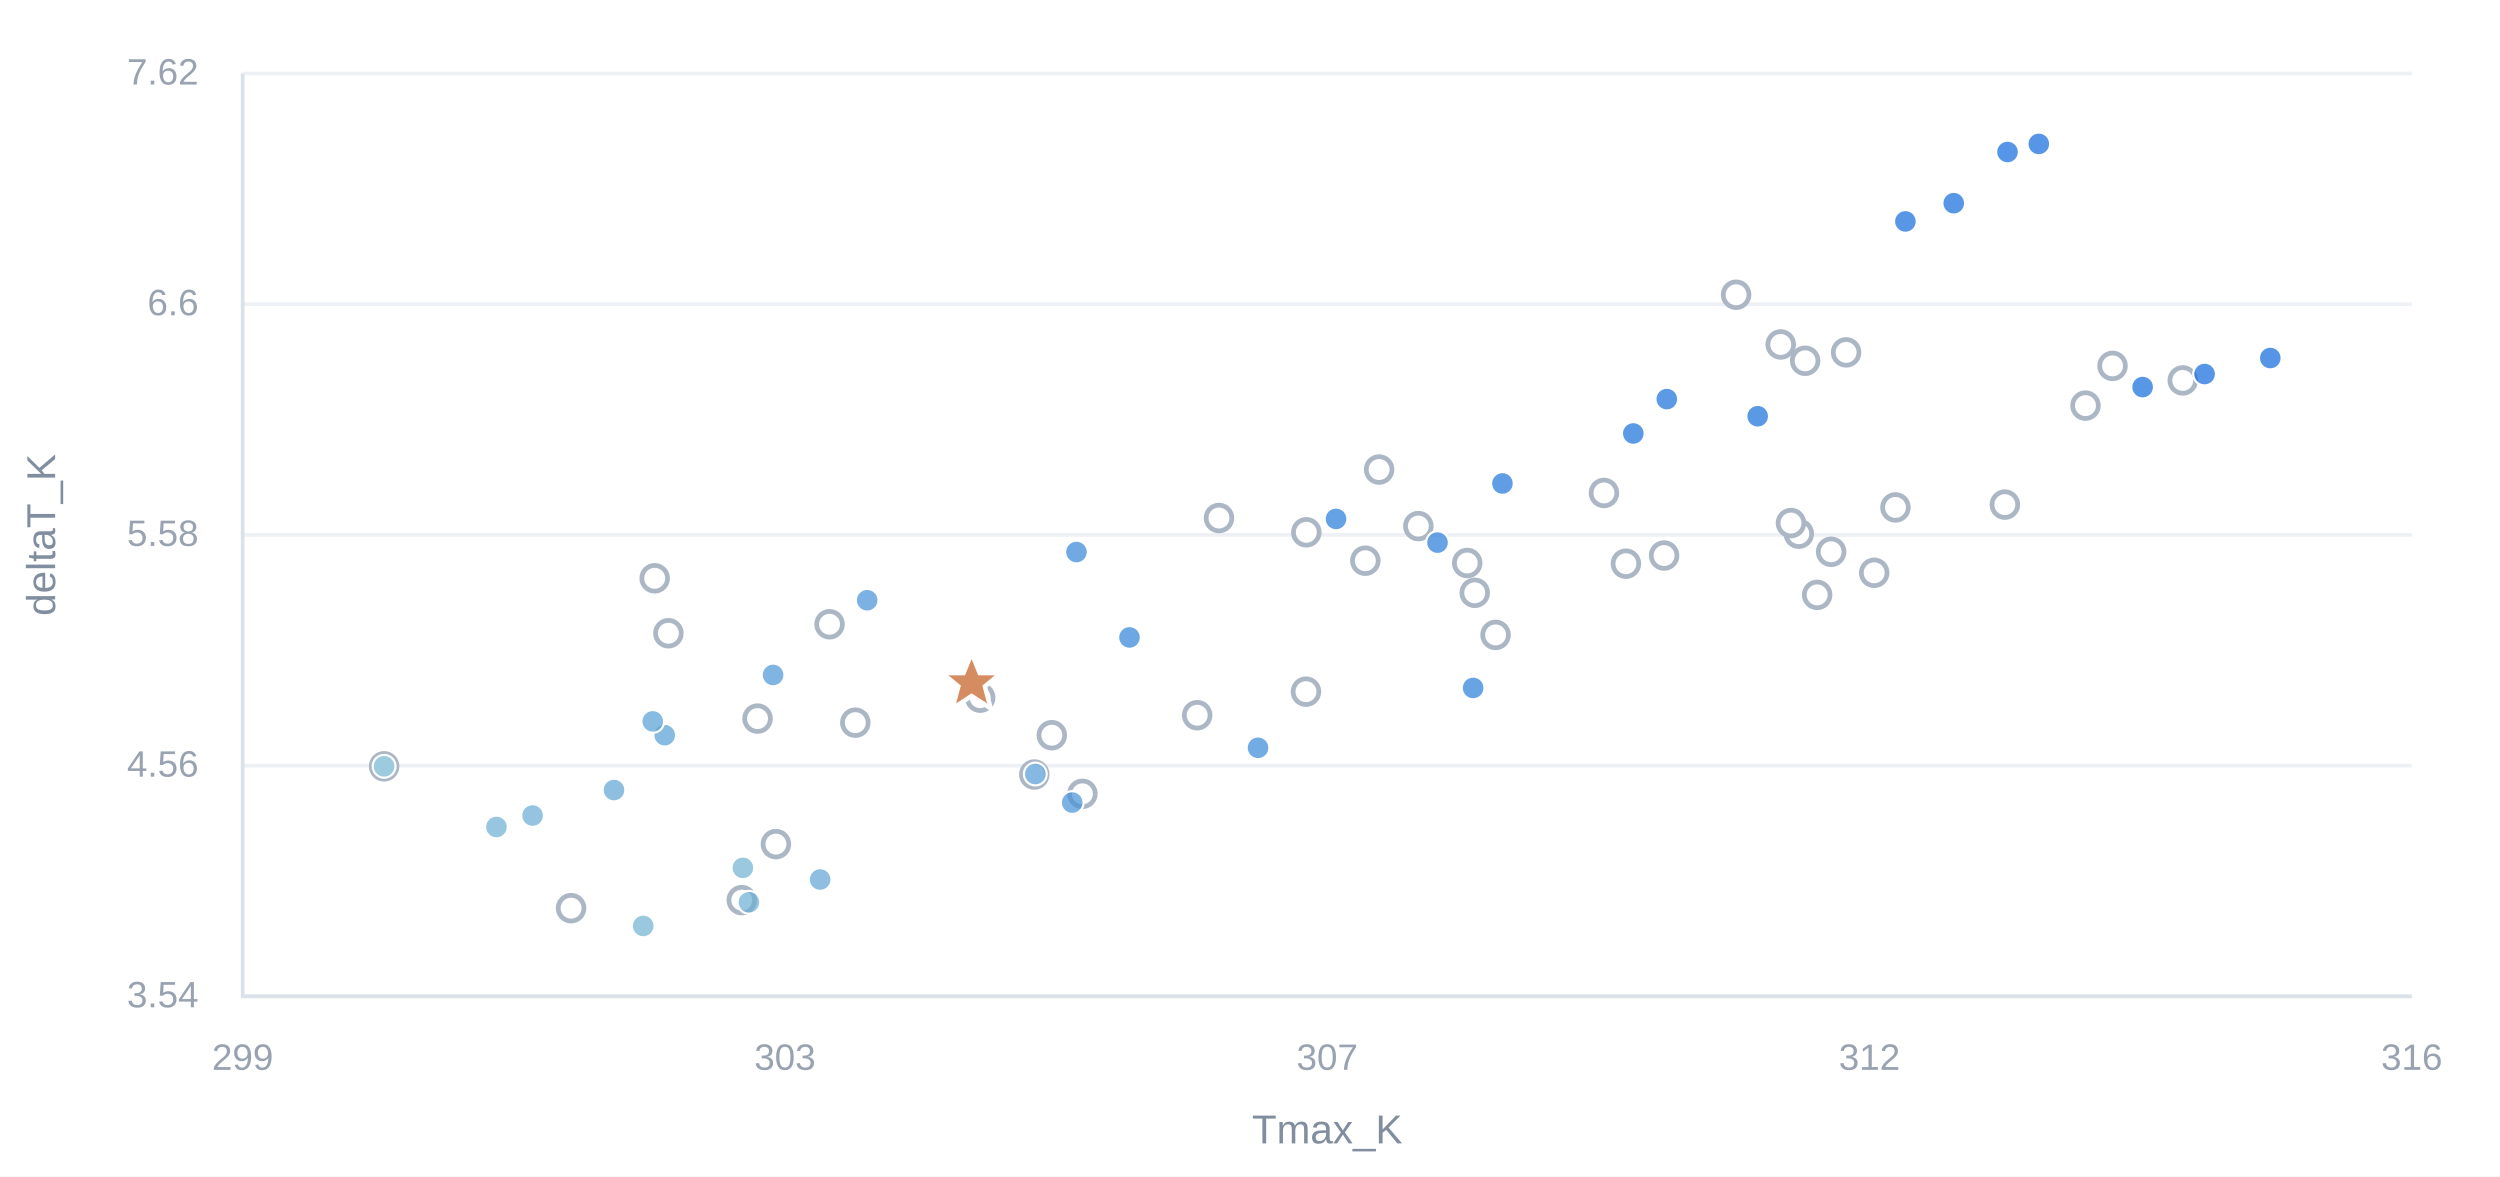
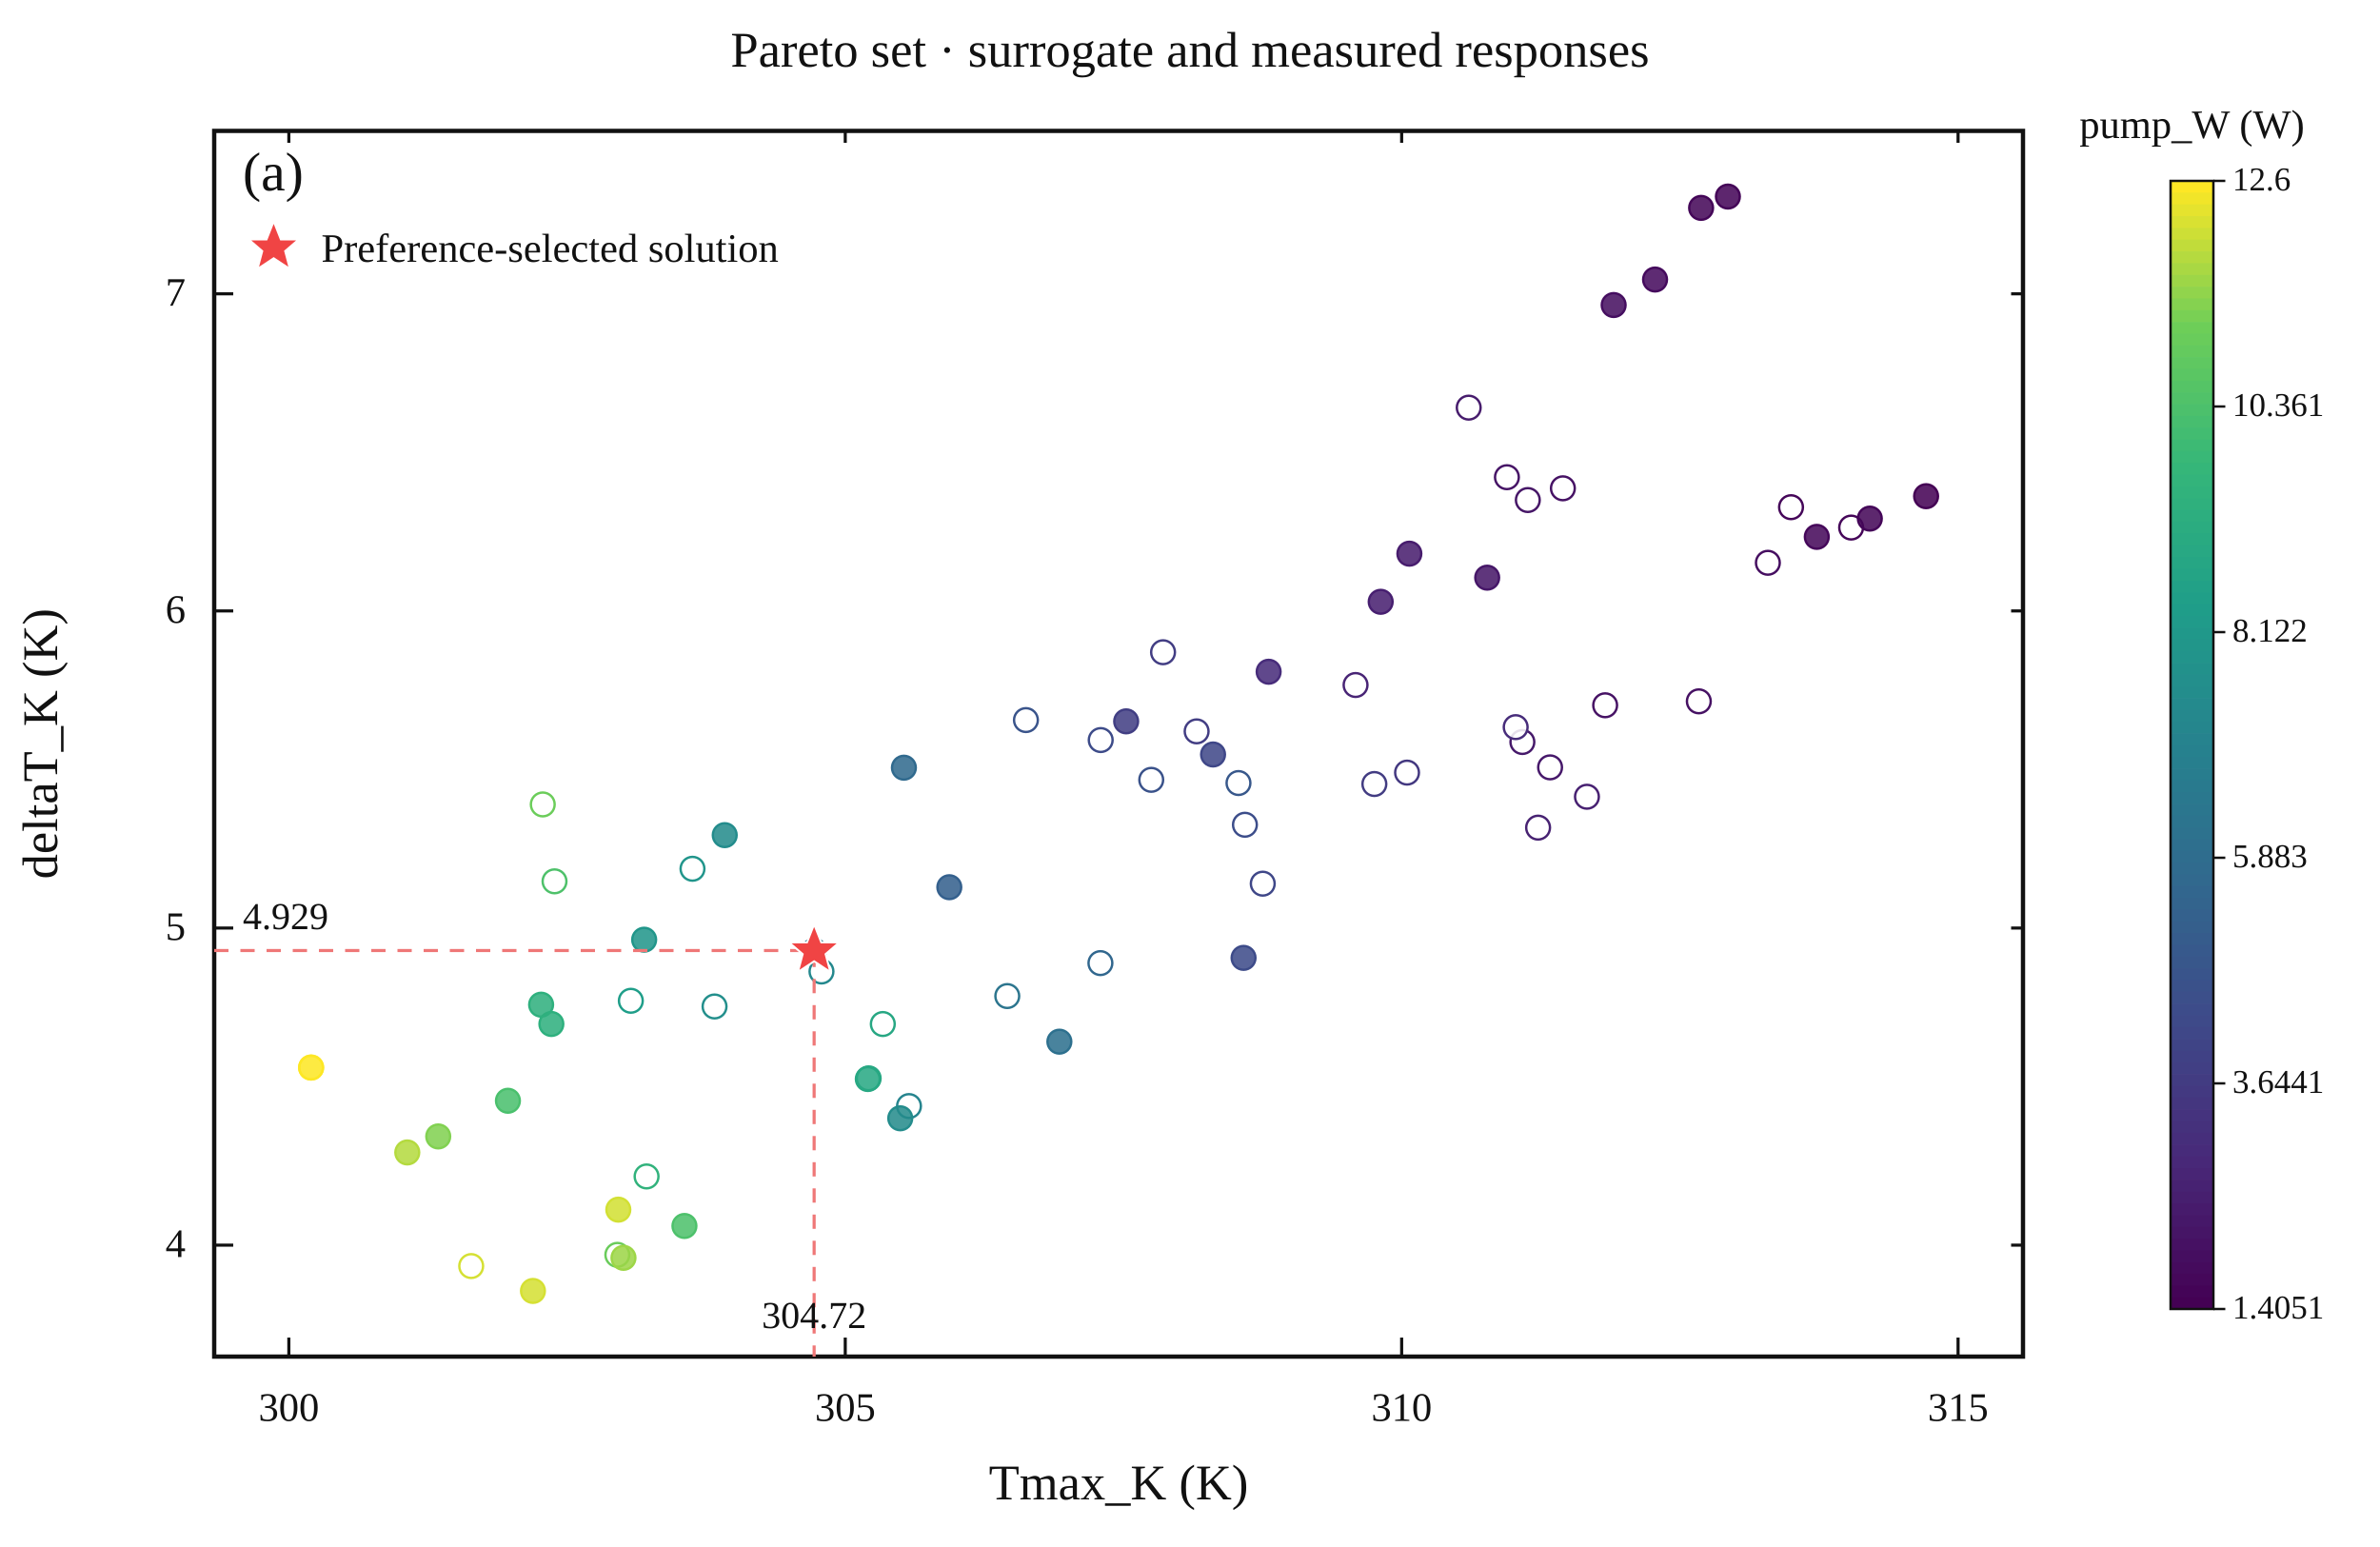
- <svg xmlns="http://www.w3.org/2000/svg" class="scatter-chart" viewBox="0 0 680 320" role="img" aria-label="Tmax_K 与 deltaT_K 的设计权衡" style="font-family:-apple-system,BlinkMacSystemFont,Segoe UI,Arial,sans-serif">
-   <rect width="680" height="320" fill="white" />
-   <path d="M66 20H656" stroke="#edf0f4" stroke-width="1" />
-   <path d="M66 82.75H656" stroke="#edf0f4" stroke-width="1" />
-   <path d="M66 145.5H656" stroke="#edf0f4" stroke-width="1" />
-   <path d="M66 208.25H656" stroke="#edf0f4" stroke-width="1" />
-   <path d="M66 271H656" stroke="#edf0f4" stroke-width="1" />
-   <path d="M66 20V271H656" fill="none" stroke="#dbe1e8" stroke-width="1" />
-   <g fill="#98a2b0" font-size="10">
-     <text x="66" y="291" text-anchor="middle">299</text>
-     <text x="54" y="23" text-anchor="end">7.62</text>
-     <text x="213.5" y="291" text-anchor="middle">303</text>
-     <text x="54" y="85.75" text-anchor="end">6.6</text>
-     <text x="361" y="291" text-anchor="middle">307</text>
-     <text x="54" y="148.5" text-anchor="end">5.58</text>
-     <text x="508.5" y="291" text-anchor="middle">312</text>
-     <text x="54" y="211.25" text-anchor="end">4.56</text>
-     <text x="656" y="291" text-anchor="middle">316</text>
-     <text x="54" y="274" text-anchor="end">3.54</text>
-   </g>
-   <circle class="point" cx="294.413" cy="215.922" r="3.5" fill="white" fill-opacity="1" stroke="#acb7c6" stroke-width="1.3" data-kind="observed" data-index="0" />
-   <circle class="point" cx="325.636" cy="194.542" r="3.5" fill="white" fill-opacity="1" stroke="#acb7c6" stroke-width="1.3" data-kind="observed" data-index="1" />
-   <circle class="point" cx="232.644" cy="196.566" r="3.5" fill="white" fill-opacity="1" stroke="#acb7c6" stroke-width="1.3" data-kind="observed" data-index="2" />
-   <circle class="point" cx="355.224" cy="188.135" r="3.5" fill="white" fill-opacity="1" stroke="#acb7c6" stroke-width="1.3" data-kind="observed" data-index="3" />
-   <circle class="point" cx="266.612" cy="189.768" r="3.5" fill="white" fill-opacity="1" stroke="#acb7c6" stroke-width="1.3" data-kind="observed" data-index="4" />
-   <circle class="point" cx="206.051" cy="195.459" r="3.5" fill="white" fill-opacity="1" stroke="#acb7c6" stroke-width="1.3" data-kind="observed" data-index="5" />
-   <circle class="point" cx="406.794" cy="172.696" r="3.5" fill="white" fill-opacity="1" stroke="#acb7c6" stroke-width="1.3" data-kind="observed" data-index="6" />
-   <circle class="point" cx="211.049" cy="229.603" r="3.5" fill="white" fill-opacity="1" stroke="#acb7c6" stroke-width="1.3" data-kind="observed" data-index="7" />
-   <circle class="point" cx="225.636" cy="169.801" r="3.5" fill="white" fill-opacity="1" stroke="#acb7c6" stroke-width="1.3" data-kind="observed" data-index="8" />
-   <circle class="point" cx="281.331" cy="210.666" r="3.5" fill="white" fill-opacity="1" stroke="#acb7c6" stroke-width="1.3" data-kind="observed" data-index="9" />
-   <circle class="point" cx="401.131" cy="161.244" r="3.5" fill="white" fill-opacity="1" stroke="#acb7c6" stroke-width="1.3" data-kind="observed" data-index="10" />
-   <circle class="point" cx="371.368" cy="152.514" r="3.5" fill="white" fill-opacity="1" stroke="#acb7c6" stroke-width="1.3" data-kind="observed" data-index="11" />
-   <circle class="point" cx="355.316" cy="144.782" r="3.5" fill="white" fill-opacity="1" stroke="#acb7c6" stroke-width="1.3" data-kind="observed" data-index="12" />
-   <circle class="point" cx="286.096" cy="199.976" r="3.5" fill="white" fill-opacity="1" stroke="#acb7c6" stroke-width="1.3" data-kind="observed" data-index="13" />
-   <circle class="point" cx="331.563" cy="140.898" r="3.5" fill="white" fill-opacity="1" stroke="#acb7c6" stroke-width="1.3" data-kind="observed" data-index="14" />
-   <circle class="point" cx="385.787" cy="143.093" r="3.5" fill="white" fill-opacity="1" stroke="#acb7c6" stroke-width="1.3" data-kind="observed" data-index="15" />
-   <circle class="point" cx="399.083" cy="153.137" r="3.5" fill="white" fill-opacity="1" stroke="#acb7c6" stroke-width="1.3" data-kind="observed" data-index="16" />
-   <circle class="point" cx="442.25" cy="153.325" r="3.5" fill="white" fill-opacity="1" stroke="#acb7c6" stroke-width="1.3" data-kind="observed" data-index="17" />
-   <circle class="point" cx="452.631" cy="151.109" r="3.5" fill="white" fill-opacity="1" stroke="#acb7c6" stroke-width="1.3" data-kind="observed" data-index="18" />
-   <circle class="point" cx="494.263" cy="161.804" r="3.5" fill="white" fill-opacity="1" stroke="#acb7c6" stroke-width="1.3" data-kind="observed" data-index="19" />
-   <circle class="point" cx="375.118" cy="127.713" r="3.5" fill="white" fill-opacity="1" stroke="#acb7c6" stroke-width="1.3" data-kind="observed" data-index="20" />
-   <circle class="point" cx="201.761" cy="244.841" r="3.5" fill="white" fill-opacity="1" stroke="#acb7c6" stroke-width="1.3" data-kind="observed" data-index="21" />
-   <circle class="point" cx="436.277" cy="134.084" r="3.5" fill="white" fill-opacity="1" stroke="#acb7c6" stroke-width="1.3" data-kind="observed" data-index="22" />
-   <circle class="point" cx="509.779" cy="155.8" r="3.5" fill="white" fill-opacity="1" stroke="#acb7c6" stroke-width="1.3" data-kind="observed" data-index="23" />
-   <circle class="point" cx="498.068" cy="150.09" r="3.5" fill="white" fill-opacity="1" stroke="#acb7c6" stroke-width="1.3" data-kind="observed" data-index="24" />
-   <circle class="point" cx="489.271" cy="145.162" r="3.5" fill="white" fill-opacity="1" stroke="#acb7c6" stroke-width="1.3" data-kind="observed" data-index="25" />
-   <circle class="point" cx="181.807" cy="172.242" r="3.5" fill="white" fill-opacity="1" stroke="#acb7c6" stroke-width="1.3" data-kind="observed" data-index="26" />
-   <circle class="point" cx="487.143" cy="142.271" r="3.5" fill="white" fill-opacity="1" stroke="#acb7c6" stroke-width="1.3" data-kind="observed" data-index="27" />
-   <circle class="point" cx="155.335" cy="247.022" r="3.5" fill="white" fill-opacity="1" stroke="#acb7c6" stroke-width="1.3" data-kind="observed" data-index="28" />
-   <circle class="point" cx="515.566" cy="138.021" r="3.5" fill="white" fill-opacity="1" stroke="#acb7c6" stroke-width="1.3" data-kind="observed" data-index="29" />
-   <circle class="point" cx="178.073" cy="157.294" r="3.5" fill="white" fill-opacity="1" stroke="#acb7c6" stroke-width="1.3" data-kind="observed" data-index="30" />
-   <circle class="point" cx="104.478" cy="208.439" r="3.5" fill="white" fill-opacity="1" stroke="#acb7c6" stroke-width="1.3" data-kind="observed" data-index="31" />
-   <circle class="point" cx="545.321" cy="137.255" r="3.5" fill="white" fill-opacity="1" stroke="#acb7c6" stroke-width="1.3" data-kind="observed" data-index="32" />
-   <circle class="point" cx="490.998" cy="98.132" r="3.5" fill="white" fill-opacity="1" stroke="#acb7c6" stroke-width="1.3" data-kind="observed" data-index="33" />
-   <circle class="point" cx="484.357" cy="93.693" r="3.5" fill="white" fill-opacity="1" stroke="#acb7c6" stroke-width="1.3" data-kind="observed" data-index="34" />
-   <circle class="point" cx="502.138" cy="95.85" r="3.5" fill="white" fill-opacity="1" stroke="#acb7c6" stroke-width="1.3" data-kind="observed" data-index="35" />
-   <circle class="point" cx="567.254" cy="110.326" r="3.5" fill="white" fill-opacity="1" stroke="#acb7c6" stroke-width="1.3" data-kind="observed" data-index="36" />
-   <circle class="point" cx="472.223" cy="80.171" r="3.5" fill="white" fill-opacity="1" stroke="#acb7c6" stroke-width="1.3" data-kind="observed" data-index="37" />
-   <circle class="point" cx="574.61" cy="99.519" r="3.5" fill="white" fill-opacity="1" stroke="#acb7c6" stroke-width="1.3" data-kind="observed" data-index="38" />
-   <circle class="point" cx="593.712" cy="103.479" r="3.5" fill="white" fill-opacity="1" stroke="#acb7c6" stroke-width="1.3" data-kind="observed" data-index="39" />
-   <circle class="point" cx="264.278" cy="185.693" r="3.1" fill="rgb(61,139,215)" fill-opacity="0.7" stroke="white" stroke-width="0.6" data-kind="predicted" data-index="0" />
-   <circle class="point" cx="342.185" cy="203.405" r="3.1" fill="rgb(56,136,216)" fill-opacity="0.7" stroke="white" stroke-width="0.6" data-kind="predicted" data-index="1" />
-   <circle class="point" cx="307.222" cy="173.384" r="3.1" fill="rgb(49,131,217)" fill-opacity="0.7" stroke="white" stroke-width="0.6" data-kind="predicted" data-index="2" />
-   <circle class="point" cx="291.638" cy="218.298" r="3.1" fill="rgb(69,146,215)" fill-opacity="0.7" stroke="white" stroke-width="0.6" data-kind="predicted" data-index="3" />
-   <circle class="point" cx="400.696" cy="187.119" r="3.1" fill="rgb(41,124,217)" fill-opacity="0.7" stroke="white" stroke-width="0.6" data-kind="predicted" data-index="4" />
-   <circle class="point" cx="210.281" cy="183.585" r="3.1" fill="rgb(74,149,214)" fill-opacity="0.7" stroke="white" stroke-width="0.6" data-kind="predicted" data-index="5" />
-   <circle class="point" cx="292.797" cy="150.154" r="3.1" fill="rgb(53,134,216)" fill-opacity="0.7" stroke="white" stroke-width="0.6" data-kind="predicted" data-index="6" />
-   <circle class="point" cx="235.878" cy="163.264" r="3.1" fill="rgb(69,146,215)" fill-opacity="0.7" stroke="white" stroke-width="0.6" data-kind="predicted" data-index="7" />
-   <circle class="point" cx="180.804" cy="199.968" r="3.1" fill="rgb(86,158,213)" fill-opacity="0.7" stroke="white" stroke-width="0.6" data-kind="predicted" data-index="8" />
-   <circle class="point" cx="281.6" cy="210.536" r="3.1" fill="rgb(82,156,213)" fill-opacity="0.7" stroke="white" stroke-width="0.6" data-kind="predicted" data-index="9" />
-   <circle class="point" cx="177.55" cy="196.217" r="3.1" fill="rgb(86,159,213)" fill-opacity="0.7" stroke="white" stroke-width="0.6" data-kind="predicted" data-index="10" />
-   <circle class="point" cx="363.4" cy="141.145" r="3.1" fill="rgb(36,121,218)" fill-opacity="0.7" stroke="white" stroke-width="0.6" data-kind="predicted" data-index="11" />
-   <circle class="point" cx="391.004" cy="147.586" r="3.1" fill="rgb(39,123,218)" fill-opacity="0.7" stroke="white" stroke-width="0.6" data-kind="predicted" data-index="12" />
-   <circle class="point" cx="167.006" cy="214.892" r="3.1" fill="rgb(95,165,212)" fill-opacity="0.7" stroke="white" stroke-width="0.6" data-kind="predicted" data-index="13" />
-   <circle class="point" cx="223.079" cy="239.228" r="3.1" fill="rgb(95,165,212)" fill-opacity="0.7" stroke="white" stroke-width="0.6" data-kind="predicted" data-index="14" />
-   <circle class="point" cx="408.665" cy="131.504" r="3.1" fill="rgb(29,116,219)" fill-opacity="0.7" stroke="white" stroke-width="0.6" data-kind="predicted" data-index="15" />
-   <circle class="point" cx="144.865" cy="221.824" r="3.1" fill="rgb(104,172,211)" fill-opacity="0.7" stroke="white" stroke-width="0.6" data-kind="predicted" data-index="16" />
-   <circle class="point" cx="203.715" cy="245.422" r="3.1" fill="rgb(107,174,211)" fill-opacity="0.7" stroke="white" stroke-width="0.6" data-kind="predicted" data-index="17" />
-   <circle class="point" cx="135.032" cy="224.94" r="3.1" fill="rgb(109,175,211)" fill-opacity="0.7" stroke="white" stroke-width="0.6" data-kind="predicted" data-index="18" />
-   <circle class="point" cx="174.953" cy="251.856" r="3.1" fill="rgb(111,177,210)" fill-opacity="0.7" stroke="white" stroke-width="0.6" data-kind="predicted" data-index="19" />
-   <circle class="point" cx="444.259" cy="117.907" r="3.1" fill="rgb(25,112,219)" fill-opacity="0.7" stroke="white" stroke-width="0.6" data-kind="predicted" data-index="20" />
-   <circle class="point" cx="202.071" cy="236.056" r="3.1" fill="rgb(111,177,210)" fill-opacity="0.7" stroke="white" stroke-width="0.6" data-kind="predicted" data-index="21" />
-   <circle class="point" cx="104.478" cy="208.439" r="3.1" fill="rgb(115,180,210)" fill-opacity="0.7" stroke="white" stroke-width="0.6" data-kind="predicted" data-index="22" />
-   <circle class="point" cx="453.369" cy="108.555" r="3.1" fill="rgb(24,111,219)" fill-opacity="0.7" stroke="white" stroke-width="0.6" data-kind="predicted" data-index="23" />
-   <circle class="point" cx="478.09" cy="113.218" r="3.1" fill="rgb(22,110,219)" fill-opacity="0.7" stroke="white" stroke-width="0.6" data-kind="predicted" data-index="24" />
-   <circle class="point" cx="582.795" cy="105.287" r="3.1" fill="rgb(17,107,220)" fill-opacity="0.7" stroke="white" stroke-width="0.6" data-kind="predicted" data-index="25" />
-   <circle class="point" cx="599.649" cy="101.738" r="3.1" fill="rgb(16,106,220)" fill-opacity="0.7" stroke="white" stroke-width="0.6" data-kind="predicted" data-index="26" />
-   <circle class="point" cx="617.522" cy="97.384" r="3.1" fill="rgb(15,105,220)" fill-opacity="0.7" stroke="white" stroke-width="0.6" data-kind="predicted" data-index="27" />
-   <circle class="point" cx="518.269" cy="60.227" r="3.1" fill="rgb(19,108,220)" fill-opacity="0.7" stroke="white" stroke-width="0.6" data-kind="predicted" data-index="28" />
-   <circle class="point" cx="531.419" cy="55.27" r="3.1" fill="rgb(18,107,220)" fill-opacity="0.7" stroke="white" stroke-width="0.6" data-kind="predicted" data-index="29" />
-   <circle class="point" cx="546.045" cy="41.344" r="3.1" fill="rgb(16,106,220)" fill-opacity="0.7" stroke="white" stroke-width="0.6" data-kind="predicted" data-index="30" />
-   <circle class="point" cx="554.558" cy="39.144" r="3.1" fill="rgb(16,106,220)" fill-opacity="0.7" stroke="white" stroke-width="0.6" data-kind="predicted" data-index="31" />
-   <path d="M0-8 2.2-2.6 8-2.6 3.6 1 5.2 7 0 3.6-5.2 7-3.6 1-8-2.6-2.2-2.6Z" transform="translate(264.2778 185.6931)" fill="#d68c61" stroke="white" stroke-width="1.2" />
-   <text x="361" y="311" fill="#818e9f" text-anchor="middle" font-size="11">Tmax_K</text>
-   <text transform="translate(15 145.5) rotate(-90)" fill="#818e9f" text-anchor="middle" font-size="11">deltaT_K</text>
+ <svg xmlns="http://www.w3.org/2000/svg" class="scientific-main-chart" viewBox="0 0 1000 650" width="1000" height="650" role="img" aria-label="Pareto set · surrogate and measured responses" style="font-family:Times New Roman,Times New Roman,Microsoft YaHei,serif">
+   <rect width="1000" height="650" fill="white" />
+   <rect x="90" y="55" width="760" height="515" fill="none" stroke="#111" stroke-width="1.8" />
+   <path d="M121.363 570v-8M121.363 55v5" stroke="#111" stroke-width="1.3" />
+   <text x="121.363" y="597" font-size="17" fill="#111" text-anchor="middle">300</text>
+   <path d="M355.148 570v-8M355.148 55v5" stroke="#111" stroke-width="1.3" />
+   <text x="355.148" y="597" font-size="17" fill="#111" text-anchor="middle">305</text>
+   <path d="M588.932 570v-8M588.932 55v5" stroke="#111" stroke-width="1.3" />
+   <text x="588.932" y="597" font-size="17" fill="#111" text-anchor="middle">310</text>
+   <path d="M822.717 570v-8M822.717 55v5" stroke="#111" stroke-width="1.3" />
+   <text x="822.717" y="597" font-size="17" fill="#111" text-anchor="middle">315</text>
+   <path d="M90 523.171h8M850 523.171h-5" stroke="#111" stroke-width="1.3" />
+   <text x="78" y="528.171" font-size="17" fill="#111" text-anchor="end">4</text>
+   <path d="M90 389.932h8M850 389.932h-5" stroke="#111" stroke-width="1.3" />
+   <text x="78" y="394.932" font-size="17" fill="#111" text-anchor="end">5</text>
+   <path d="M90 256.693h8M850 256.693h-5" stroke="#111" stroke-width="1.3" />
+   <text x="78" y="261.693" font-size="17" fill="#111" text-anchor="end">6</text>
+   <path d="M90 123.454h8M850 123.454h-5" stroke="#111" stroke-width="1.3" />
+   <text x="78" y="128.454" font-size="17" fill="#111" text-anchor="end">7</text>
+   <text x="470" y="630" font-size="21" fill="#111" text-anchor="middle">Tmax_K (K)</text>
+   <text transform="translate(24 312.5) rotate(-90)" font-size="21" fill="#111" text-anchor="middle">deltaT_K (K)</text>
+   <text x="500" y="28" font-size="21" fill="#111" text-anchor="middle">Pareto set · surrogate and measured responses</text>
+   <text x="102" y="80" font-size="23" fill="#111" text-anchor="start">(a)</text>
+   <circle class="point" data-kind="observed" data-index="0" cx="381.93" cy="464.732" r="5" fill="white" stroke="rgb(38,132,142)" stroke-width="1" fill-opacity=".86" />
+   <circle class="point" data-kind="observed" data-index="1" cx="423.226" cy="418.515" r="5" fill="white" stroke="rgb(44,117,142)" stroke-width="1" fill-opacity=".86" />
+   <circle class="point" data-kind="observed" data-index="2" cx="300.232" cy="422.889" r="5" fill="white" stroke="rgb(35,143,140)" stroke-width="1" fill-opacity=".86" />
+   <circle class="point" data-kind="observed" data-index="3" cx="462.36" cy="404.664" r="5" fill="white" stroke="rgb(49,103,142)" stroke-width="1" fill-opacity=".86" />
+   <circle class="point" data-kind="observed" data-index="4" cx="345.158" cy="408.194" r="5" fill="white" stroke="rgb(36,136,141)" stroke-width="1" fill-opacity=".86" />
+   <circle class="point" data-kind="observed" data-index="5" cx="265.058" cy="420.496" r="5" fill="white" stroke="rgb(31,158,137)" stroke-width="1" fill-opacity=".86" />
+   <circle class="point" data-kind="observed" data-index="6" cx="530.57" cy="371.291" r="5" fill="white" stroke="rgb(63,71,136)" stroke-width="1" fill-opacity=".86" />
+   <circle class="point" data-kind="observed" data-index="7" cx="271.669" cy="494.307" r="5" fill="white" stroke="rgb(49,178,124)" stroke-width="1" fill-opacity=".86" />
+   <circle class="point" data-kind="observed" data-index="8" cx="290.962" cy="365.031" r="5" fill="white" stroke="rgb(33,149,139)" stroke-width="1" fill-opacity=".86" />
+   <circle class="point" data-kind="observed" data-index="9" cx="364.626" cy="453.371" r="5" fill="white" stroke="rgb(40,168,131)" stroke-width="1" fill-opacity=".86" />
+   <circle class="point" data-kind="observed" data-index="10" cx="523.078" cy="346.534" r="5" fill="white" stroke="rgb(60,77,138)" stroke-width="1" fill-opacity=".86" />
+   <circle class="point" data-kind="observed" data-index="11" cx="483.714" cy="327.662" r="5" fill="white" stroke="rgb(58,82,138)" stroke-width="1" fill-opacity=".86" />
+   <circle class="point" data-kind="observed" data-index="12" cx="462.482" cy="310.948" r="5" fill="white" stroke="rgb(61,75,137)" stroke-width="1" fill-opacity=".86" />
+   <circle class="point" data-kind="observed" data-index="13" cx="370.929" cy="430.261" r="5" fill="white" stroke="rgb(39,167,131)" stroke-width="1" fill-opacity=".86" />
+   <circle class="point" data-kind="observed" data-index="14" cx="431.065" cy="302.552" r="5" fill="white" stroke="rgb(58,84,139)" stroke-width="1" fill-opacity=".86" />
+   <circle class="point" data-kind="observed" data-index="15" cx="502.784" cy="307.296" r="5" fill="white" stroke="rgb(66,61,131)" stroke-width="1" fill-opacity=".86" />
+   <circle class="point" data-kind="observed" data-index="16" cx="520.37" cy="329.008" r="5" fill="white" stroke="rgb(56,88,139)" stroke-width="1" fill-opacity=".86" />
+   <circle class="point" data-kind="observed" data-index="17" cx="577.464" cy="329.416" r="5" fill="white" stroke="rgb(66,60,130)" stroke-width="1" fill-opacity=".86" />
+   <circle class="point" data-kind="observed" data-index="18" cx="591.195" cy="324.626" r="5" fill="white" stroke="rgb(67,56,128)" stroke-width="1" fill-opacity=".86" />
+   <circle class="point" data-kind="observed" data-index="19" cx="646.258" cy="347.744" r="5" fill="white" stroke="rgb(71,34,114)" stroke-width="1" fill-opacity=".86" />
+   <circle class="point" data-kind="observed" data-index="20" cx="488.673" cy="274.049" r="5" fill="white" stroke="rgb(66,61,131)" stroke-width="1" fill-opacity=".86" />
+   <circle class="point" data-kind="observed" data-index="21" cx="259.385" cy="527.246" r="5" fill="white" stroke="rgb(106,204,91)" stroke-width="1" fill-opacity=".86" />
+   <circle class="point" data-kind="observed" data-index="22" cx="569.564" cy="287.822" r="5" fill="white" stroke="rgb(72,36,117)" stroke-width="1" fill-opacity=".86" />
+   <circle class="point" data-kind="observed" data-index="23" cx="666.781" cy="334.767" r="5" fill="white" stroke="rgb(71,32,113)" stroke-width="1" fill-opacity=".86" />
+   <circle class="point" data-kind="observed" data-index="24" cx="651.292" cy="322.422" r="5" fill="white" stroke="rgb(70,24,106)" stroke-width="1" fill-opacity=".86" />
+   <circle class="point" data-kind="observed" data-index="25" cx="639.656" cy="311.77" r="5" fill="white" stroke="rgb(70,25,106)" stroke-width="1" fill-opacity=".86" />
+   <circle class="point" data-kind="observed" data-index="26" cx="232.993" cy="370.309" r="5" fill="white" stroke="rgb(78,193,106)" stroke-width="1" fill-opacity=".86" />
+   <circle class="point" data-kind="observed" data-index="27" cx="636.842" cy="305.52" r="5" fill="white" stroke="rgb(71,44,122)" stroke-width="1" fill-opacity=".86" />
+   <circle class="point" data-kind="observed" data-index="28" cx="197.979" cy="531.96" r="5" fill="white" stroke="rgb(213,224,51)" stroke-width="1" fill-opacity=".86" />
+   <circle class="point" data-kind="observed" data-index="29" cx="674.435" cy="296.332" r="5" fill="white" stroke="rgb(70,18,100)" stroke-width="1" fill-opacity=".86" />
+   <circle class="point" data-kind="observed" data-index="30" cx="228.054" cy="337.995" r="5" fill="white" stroke="rgb(107,205,90)" stroke-width="1" fill-opacity=".86" />
+   <circle class="point" data-kind="observed" data-index="31" cx="130.714" cy="448.557" r="5" fill="white" stroke="rgb(253,231,37)" stroke-width="1" fill-opacity=".86" />
+   <circle class="point" data-kind="observed" data-index="32" cx="713.79" cy="294.678" r="5" fill="white" stroke="rgb(70,17,99)" stroke-width="1" fill-opacity=".86" />
+   <circle class="point" data-kind="observed" data-index="33" cx="641.941" cy="210.104" r="5" fill="white" stroke="rgb(70,22,103)" stroke-width="1" fill-opacity=".86" />
+   <circle class="point" data-kind="observed" data-index="34" cx="633.157" cy="200.509" r="5" fill="white" stroke="rgb(70,20,102)" stroke-width="1" fill-opacity=".86" />
+   <circle class="point" data-kind="observed" data-index="35" cx="656.674" cy="205.171" r="5" fill="white" stroke="rgb(70,18,100)" stroke-width="1" fill-opacity=".86" />
+   <circle class="point" data-kind="observed" data-index="36" cx="742.8" cy="236.464" r="5" fill="white" stroke="rgb(69,14,96)" stroke-width="1" fill-opacity=".86" />
+   <circle class="point" data-kind="observed" data-index="37" cx="617.108" cy="171.278" r="5" fill="white" stroke="rgb(71,28,109)" stroke-width="1" fill-opacity=".86" />
+   <circle class="point" data-kind="observed" data-index="38" cx="752.529" cy="213.103" r="5" fill="white" stroke="rgb(69,6,89)" stroke-width="1" fill-opacity=".86" />
+   <circle class="point" data-kind="observed" data-index="39" cx="777.794" cy="221.663" r="5" fill="white" stroke="rgb(69,6,89)" stroke-width="1" fill-opacity=".86" />
+   <circle class="point" data-kind="predicted" data-index="0" cx="342.071" cy="399.386" r="5" fill="rgb(42,121,142)" stroke="rgb(42,121,142)" stroke-width="1" fill-opacity=".86" />
+   <circle class="point" data-kind="predicted" data-index="1" cx="445.115" cy="437.674" r="5" fill="rgb(45,112,142)" stroke="rgb(45,112,142)" stroke-width="1" fill-opacity=".86" />
+   <circle class="point" data-kind="predicted" data-index="2" cx="398.872" cy="372.778" r="5" fill="rgb(52,96,141)" stroke="rgb(52,96,141)" stroke-width="1" fill-opacity=".86" />
+   <circle class="point" data-kind="predicted" data-index="3" cx="378.259" cy="469.868" r="5" fill="rgb(36,140,140)" stroke="rgb(36,140,140)" stroke-width="1" fill-opacity=".86" />
+   <circle class="point" data-kind="predicted" data-index="4" cx="522.504" cy="402.467" r="5" fill="rgb(61,75,137)" stroke="rgb(61,75,137)" stroke-width="1" fill-opacity=".86" />
+   <circle class="point" data-kind="predicted" data-index="5" cx="270.653" cy="394.829" r="5" fill="rgb(33,150,138)" stroke="rgb(33,150,138)" stroke-width="1" fill-opacity=".86" />
+   <circle class="point" data-kind="predicted" data-index="6" cx="379.792" cy="322.56" r="5" fill="rgb(48,106,142)" stroke="rgb(48,106,142)" stroke-width="1" fill-opacity=".86" />
+   <circle class="point" data-kind="predicted" data-index="7" cx="304.509" cy="350.9" r="5" fill="rgb(35,140,140)" stroke="rgb(35,140,140)" stroke-width="1" fill-opacity=".86" />
+   <circle class="point" data-kind="predicted" data-index="8" cx="231.666" cy="430.245" r="5" fill="rgb(46,176,126)" stroke="rgb(46,176,126)" stroke-width="1" fill-opacity=".86" />
+   <circle class="point" data-kind="predicted" data-index="9" cx="364.982" cy="453.089" r="5" fill="rgb(40,168,131)" stroke="rgb(40,168,131)" stroke-width="1" fill-opacity=".86" />
+   <circle class="point" data-kind="predicted" data-index="10" cx="227.361" cy="422.135" r="5" fill="rgb(47,176,126)" stroke="rgb(47,176,126)" stroke-width="1" fill-opacity=".86" />
+   <circle class="point" data-kind="predicted" data-index="11" cx="473.175" cy="303.087" r="5" fill="rgb(65,62,131)" stroke="rgb(65,62,131)" stroke-width="1" fill-opacity=".86" />
+   <circle class="point" data-kind="predicted" data-index="12" cx="509.684" cy="317.01" r="5" fill="rgb(63,71,136)" stroke="rgb(63,71,136)" stroke-width="1" fill-opacity=".86" />
+   <circle class="point" data-kind="predicted" data-index="13" cx="213.416" cy="462.505" r="5" fill="rgb(74,192,109)" stroke="rgb(74,192,109)" stroke-width="1" fill-opacity=".86" />
+   <circle class="point" data-kind="predicted" data-index="14" cx="287.58" cy="515.112" r="5" fill="rgb(77,193,107)" stroke="rgb(77,193,107)" stroke-width="1" fill-opacity=".86" />
+   <circle class="point" data-kind="predicted" data-index="15" cx="533.043" cy="282.245" r="5" fill="rgb(71,44,122)" stroke="rgb(71,44,122)" stroke-width="1" fill-opacity=".86" />
+   <circle class="point" data-kind="predicted" data-index="16" cx="184.131" cy="477.49" r="5" fill="rgb(129,209,81)" stroke="rgb(129,209,81)" stroke-width="1" fill-opacity=".86" />
+   <circle class="point" data-kind="predicted" data-index="17" cx="261.969" cy="528.503" r="5" fill="rgb(157,214,71)" stroke="rgb(157,214,71)" stroke-width="1" fill-opacity=".86" />
+   <circle class="point" data-kind="predicted" data-index="18" cx="171.126" cy="484.225" r="5" fill="rgb(180,218,63)" stroke="rgb(180,218,63)" stroke-width="1" fill-opacity=".86" />
+   <circle class="point" data-kind="predicted" data-index="19" cx="223.927" cy="542.411" r="5" fill="rgb(213,224,51)" stroke="rgb(213,224,51)" stroke-width="1" fill-opacity=".86" />
+   <circle class="point" data-kind="predicted" data-index="20" cx="580.122" cy="252.852" r="5" fill="rgb(71,31,112)" stroke="rgb(71,31,112)" stroke-width="1" fill-opacity=".86" />
+   <circle class="point" data-kind="predicted" data-index="21" cx="259.795" cy="508.257" r="5" fill="rgb(210,224,52)" stroke="rgb(210,224,52)" stroke-width="1" fill-opacity=".86" />
+   <circle class="point" data-kind="predicted" data-index="22" cx="130.714" cy="448.557" r="5" fill="rgb(253,231,37)" stroke="rgb(253,231,37)" stroke-width="1" fill-opacity=".86" />
+   <circle class="point" data-kind="predicted" data-index="23" cx="592.171" cy="232.635" r="5" fill="rgb(71,28,109)" stroke="rgb(71,28,109)" stroke-width="1" fill-opacity=".86" />
+   <circle class="point" data-kind="predicted" data-index="24" cx="624.868" cy="242.715" r="5" fill="rgb(70,23,104)" stroke="rgb(70,23,104)" stroke-width="1" fill-opacity=".86" />
+   <circle class="point" data-kind="predicted" data-index="25" cx="763.355" cy="225.57" r="5" fill="rgb(69,7,90)" stroke="rgb(69,7,90)" stroke-width="1" fill-opacity=".86" />
+   <circle class="point" data-kind="predicted" data-index="26" cx="785.646" cy="217.899" r="5" fill="rgb(68,6,88)" stroke="rgb(68,6,88)" stroke-width="1" fill-opacity=".86" />
+   <circle class="point" data-kind="predicted" data-index="27" cx="809.286" cy="208.487" r="5" fill="rgb(68,1,84)" stroke="rgb(68,1,84)" stroke-width="1" fill-opacity=".86" />
+   <circle class="point" data-kind="predicted" data-index="28" cx="678.01" cy="128.165" r="5" fill="rgb(69,14,96)" stroke="rgb(69,14,96)" stroke-width="1" fill-opacity=".86" />
+   <circle class="point" data-kind="predicted" data-index="29" cx="695.403" cy="117.45" r="5" fill="rgb(69,10,93)" stroke="rgb(69,10,93)" stroke-width="1" fill-opacity=".86" />
+   <circle class="point" data-kind="predicted" data-index="30" cx="714.748" cy="87.344" r="5" fill="rgb(68,6,88)" stroke="rgb(68,6,88)" stroke-width="1" fill-opacity=".86" />
+   <circle class="point" data-kind="predicted" data-index="31" cx="726.008" cy="82.589" r="5" fill="rgb(68,4,87)" stroke="rgb(68,4,87)" stroke-width="1" fill-opacity=".86" />
+   <path class="reference-lines" d="M90 399.386H342.071V570" fill="none" stroke="#ef7777" stroke-dasharray="6 5" stroke-width="1.3" />
+   <path class="recommended-point" d="M0-11 3-3.4 10.5-3.4 4.8 1.5 6.8 9 0 4.5-6.8 9-4.8 1.5-10.5-3.4-3-3.4Z" transform="translate(342.0714 399.3858)" fill="#f04444" stroke="white" stroke-width=".8" />
+   <text x="342.071" y="558" font-size="16" fill="#111" text-anchor="middle">304.72</text>
+   <text x="102" y="390.386" font-size="16" fill="#111" text-anchor="start">4.929</text>
+   <path class="recommended-point" d="M0-11 3-3.4 10.5-3.4 4.8 1.5 6.8 9 0 4.5-6.8 9-4.8 1.5-10.5-3.4-3-3.4Z" transform="translate(115 104)" fill="#f04444" stroke="white" stroke-width=".8" />
+   <text x="135" y="110" font-size="17" fill="#111" text-anchor="start">Preference-selected solution</text>
+   <rect x="912" y="76" width="18" height="5.237" fill="rgb(253,231,37)" />
+   <rect x="912" y="80.938" width="18" height="5.237" fill="rgb(241,229,41)" />
+   <rect x="912" y="85.875" width="18" height="5.237" fill="rgb(229,227,46)" />
+   <rect x="912" y="90.812" width="18" height="5.237" fill="rgb(217,225,50)" />
+   <rect x="912" y="95.75" width="18" height="5.237" fill="rgb(205,223,54)" />
+   <rect x="912" y="100.688" width="18" height="5.237" fill="rgb(193,220,58)" />
+   <rect x="912" y="105.625" width="18" height="5.237" fill="rgb(181,218,63)" />
+   <rect x="912" y="110.562" width="18" height="5.237" fill="rgb(169,216,67)" />
+   <rect x="912" y="115.5" width="18" height="5.237" fill="rgb(157,214,71)" />
+   <rect x="912" y="120.438" width="18" height="5.237" fill="rgb(145,212,76)" />
+   <rect x="912" y="125.375" width="18" height="5.237" fill="rgb(133,210,80)" />
+   <rect x="912" y="130.312" width="18" height="5.237" fill="rgb(121,208,84)" />
+   <rect x="912" y="135.25" width="18" height="5.237" fill="rgb(109,206,88)" />
+   <rect x="912" y="140.188" width="18" height="5.237" fill="rgb(105,204,91)" />
+   <rect x="912" y="145.125" width="18" height="5.237" fill="rgb(100,202,94)" />
+   <rect x="912" y="150.062" width="18" height="5.237" fill="rgb(95,200,97)" />
+   <rect x="912" y="155" width="18" height="5.237" fill="rgb(90,198,99)" />
+   <rect x="912" y="159.938" width="18" height="5.237" fill="rgb(85,196,102)" />
+   <rect x="912" y="164.875" width="18" height="5.237" fill="rgb(81,194,105)" />
+   <rect x="912" y="169.812" width="18" height="5.237" fill="rgb(76,192,108)" />
+   <rect x="912" y="174.75" width="18" height="5.237" fill="rgb(71,190,111)" />
+   <rect x="912" y="179.688" width="18" height="5.237" fill="rgb(66,188,113)" />
+   <rect x="912" y="184.625" width="18" height="5.237" fill="rgb(61,186,116)" />
+   <rect x="912" y="189.562" width="18" height="5.237" fill="rgb(57,184,119)" />
+   <rect x="912" y="194.5" width="18" height="5.237" fill="rgb(53,182,121)" />
+   <rect x="912" y="199.438" width="18" height="5.237" fill="rgb(51,180,123)" />
+   <rect x="912" y="204.375" width="18" height="5.237" fill="rgb(49,178,124)" />
+   <rect x="912" y="209.312" width="18" height="5.237" fill="rgb(47,176,125)" />
+   <rect x="912" y="214.25" width="18" height="5.237" fill="rgb(45,174,127)" />
+   <rect x="912" y="219.188" width="18" height="5.237" fill="rgb(43,172,128)" />
+   <rect x="912" y="224.125" width="18" height="5.237" fill="rgb(41,170,129)" />
+   <rect x="912" y="229.062" width="18" height="5.237" fill="rgb(40,168,131)" />
+   <rect x="912" y="234" width="18" height="5.237" fill="rgb(38,166,132)" />
+   <rect x="912" y="238.938" width="18" height="5.237" fill="rgb(36,164,133)" />
+   <rect x="912" y="243.875" width="18" height="5.237" fill="rgb(34,161,135)" />
+   <rect x="912" y="248.812" width="18" height="5.237" fill="rgb(32,159,136)" />
+   <rect x="912" y="253.75" width="18" height="5.237" fill="rgb(31,157,137)" />
+   <rect x="912" y="258.688" width="18" height="5.237" fill="rgb(32,155,138)" />
+   <rect x="912" y="263.625" width="18" height="5.237" fill="rgb(32,152,138)" />
+   <rect x="912" y="268.562" width="18" height="5.237" fill="rgb(33,150,138)" />
+   <rect x="912" y="273.5" width="18" height="5.237" fill="rgb(34,148,139)" />
+   <rect x="912" y="278.438" width="18" height="5.237" fill="rgb(34,145,139)" />
+   <rect x="912" y="283.375" width="18" height="5.237" fill="rgb(35,143,140)" />
+   <rect x="912" y="288.312" width="18" height="5.237" fill="rgb(35,141,140)" />
+   <rect x="912" y="293.25" width="18" height="5.237" fill="rgb(36,138,141)" />
+   <rect x="912" y="298.188" width="18" height="5.237" fill="rgb(37,136,141)" />
+   <rect x="912" y="303.125" width="18" height="5.237" fill="rgb(37,134,141)" />
+   <rect x="912" y="308.062" width="18" height="5.237" fill="rgb(38,131,142)" />
+   <rect x="912" y="313" width="18" height="5.237" fill="rgb(38,129,142)" />
+   <rect x="912" y="317.938" width="18" height="5.237" fill="rgb(39,127,142)" />
+   <rect x="912" y="322.875" width="18" height="5.237" fill="rgb(40,125,142)" />
+   <rect x="912" y="327.812" width="18" height="5.237" fill="rgb(41,122,142)" />
+   <rect x="912" y="332.75" width="18" height="5.237" fill="rgb(42,120,142)" />
+   <rect x="912" y="337.688" width="18" height="5.237" fill="rgb(43,118,142)" />
+   <rect x="912" y="342.625" width="18" height="5.237" fill="rgb(44,116,142)" />
+   <rect x="912" y="347.562" width="18" height="5.237" fill="rgb(45,114,142)" />
+   <rect x="912" y="352.5" width="18" height="5.237" fill="rgb(46,111,142)" />
+   <rect x="912" y="357.438" width="18" height="5.237" fill="rgb(47,109,142)" />
+   <rect x="912" y="362.375" width="18" height="5.237" fill="rgb(48,107,142)" />
+   <rect x="912" y="367.312" width="18" height="5.237" fill="rgb(49,105,142)" />
+   <rect x="912" y="372.25" width="18" height="5.237" fill="rgb(50,102,142)" />
+   <rect x="912" y="377.188" width="18" height="5.237" fill="rgb(51,100,141)" />
+   <rect x="912" y="382.125" width="18" height="5.237" fill="rgb(52,97,141)" />
+   <rect x="912" y="387.062" width="18" height="5.237" fill="rgb(53,95,140)" />
+   <rect x="912" y="392" width="18" height="5.237" fill="rgb(54,92,140)" />
+   <rect x="912" y="396.938" width="18" height="5.237" fill="rgb(55,89,140)" />
+   <rect x="912" y="401.875" width="18" height="5.237" fill="rgb(56,87,139)" />
+   <rect x="912" y="406.812" width="18" height="5.237" fill="rgb(57,84,139)" />
+   <rect x="912" y="411.75" width="18" height="5.237" fill="rgb(58,81,138)" />
+   <rect x="912" y="416.688" width="18" height="5.237" fill="rgb(60,79,138)" />
+   <rect x="912" y="421.625" width="18" height="5.237" fill="rgb(61,76,138)" />
+   <rect x="912" y="426.562" width="18" height="5.237" fill="rgb(62,74,137)" />
+   <rect x="912" y="431.5" width="18" height="5.237" fill="rgb(63,71,136)" />
+   <rect x="912" y="436.438" width="18" height="5.237" fill="rgb(63,68,134)" />
+   <rect x="912" y="441.375" width="18" height="5.237" fill="rgb(64,65,133)" />
+   <rect x="912" y="446.312" width="18" height="5.237" fill="rgb(65,63,132)" />
+   <rect x="912" y="451.25" width="18" height="5.237" fill="rgb(66,60,130)" />
+   <rect x="912" y="456.188" width="18" height="5.237" fill="rgb(67,57,129)" />
+   <rect x="912" y="461.125" width="18" height="5.237" fill="rgb(68,54,127)" />
+   <rect x="912" y="466.062" width="18" height="5.237" fill="rgb(69,51,126)" />
+   <rect x="912" y="471" width="18" height="5.237" fill="rgb(69,49,124)" />
+   <rect x="912" y="475.938" width="18" height="5.237" fill="rgb(70,46,123)" />
+   <rect x="912" y="480.875" width="18" height="5.237" fill="rgb(71,43,122)" />
+   <rect x="912" y="485.812" width="18" height="5.237" fill="rgb(72,40,120)" />
+   <rect x="912" y="490.75" width="18" height="5.237" fill="rgb(72,37,117)" />
+   <rect x="912" y="495.688" width="18" height="5.237" fill="rgb(71,34,114)" />
+   <rect x="912" y="500.625" width="18" height="5.237" fill="rgb(71,31,111)" />
+   <rect x="912" y="505.562" width="18" height="5.237" fill="rgb(71,27,108)" />
+   <rect x="912" y="510.5" width="18" height="5.237" fill="rgb(70,24,105)" />
+   <rect x="912" y="515.438" width="18" height="5.237" fill="rgb(70,21,102)" />
+   <rect x="912" y="520.375" width="18" height="5.237" fill="rgb(70,17,99)" />
+   <rect x="912" y="525.312" width="18" height="5.237" fill="rgb(69,14,96)" />
+   <rect x="912" y="530.25" width="18" height="5.237" fill="rgb(69,11,93)" />
+   <rect x="912" y="535.188" width="18" height="5.237" fill="rgb(69,8,90)" />
+   <rect x="912" y="540.125" width="18" height="5.237" fill="rgb(68,4,87)" />
+   <rect x="912" y="545.062" width="18" height="5.237" fill="rgb(68,1,84)" />
+   <rect x="912" y="76" width="18" height="474" fill="none" stroke="#111" />
+   <text x="921" y="58" font-size="17" fill="#111" text-anchor="middle">pump_W (W)</text>
+   <path d="M930 76h5" stroke="#111" />
+   <text x="938" y="80" font-size="14" fill="#111" text-anchor="start">12.6</text>
+   <path d="M930 170.8h5" stroke="#111" />
+   <text x="938" y="174.8" font-size="14" fill="#111" text-anchor="start">10.361</text>
+   <path d="M930 265.6h5" stroke="#111" />
+   <text x="938" y="269.6" font-size="14" fill="#111" text-anchor="start">8.122</text>
+   <path d="M930 360.4h5" stroke="#111" />
+   <text x="938" y="364.4" font-size="14" fill="#111" text-anchor="start">5.883</text>
+   <path d="M930 455.2h5" stroke="#111" />
+   <text x="938" y="459.2" font-size="14" fill="#111" text-anchor="start">3.6441</text>
+   <path d="M930 550h5" stroke="#111" />
+   <text x="938" y="554" font-size="14" fill="#111" text-anchor="start">1.4051</text>
</svg>
